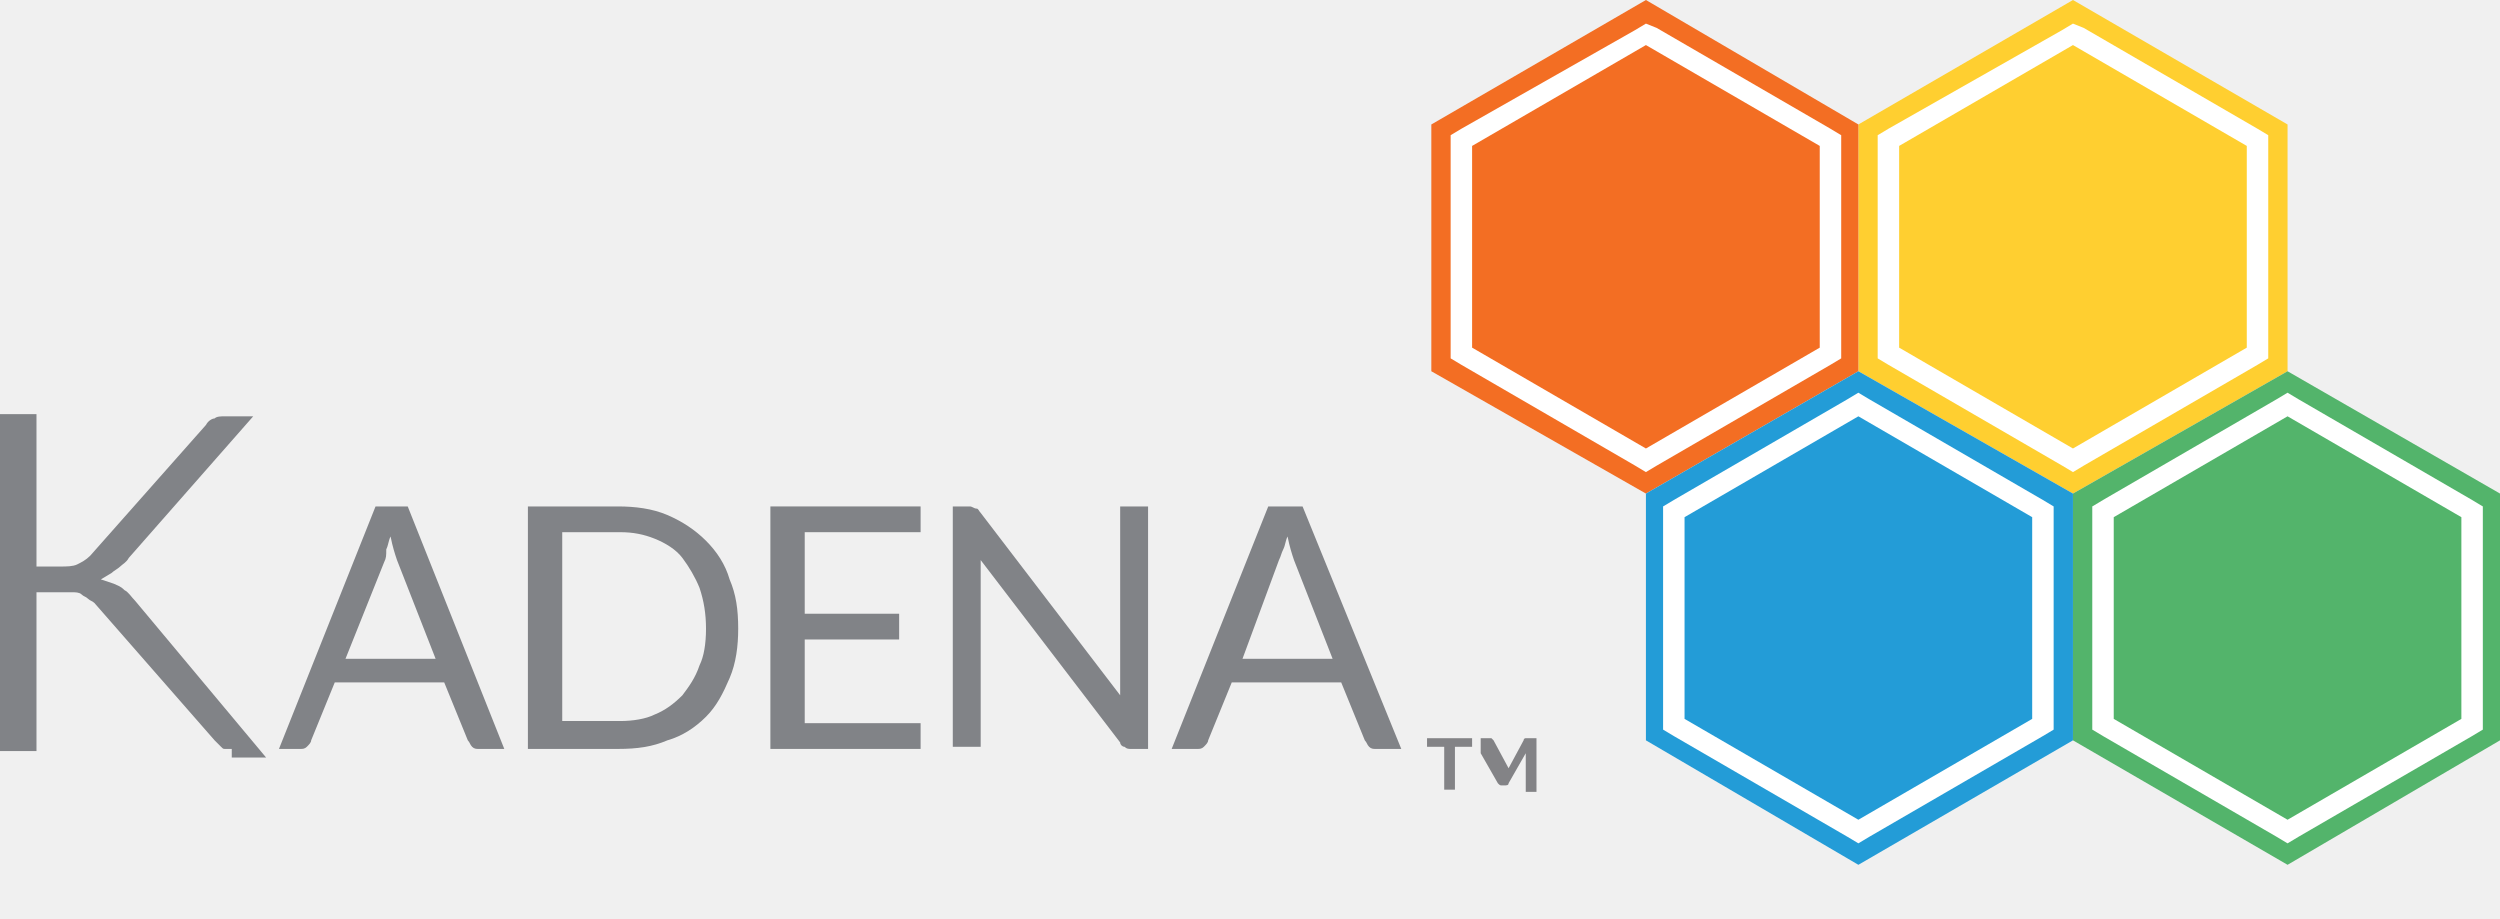
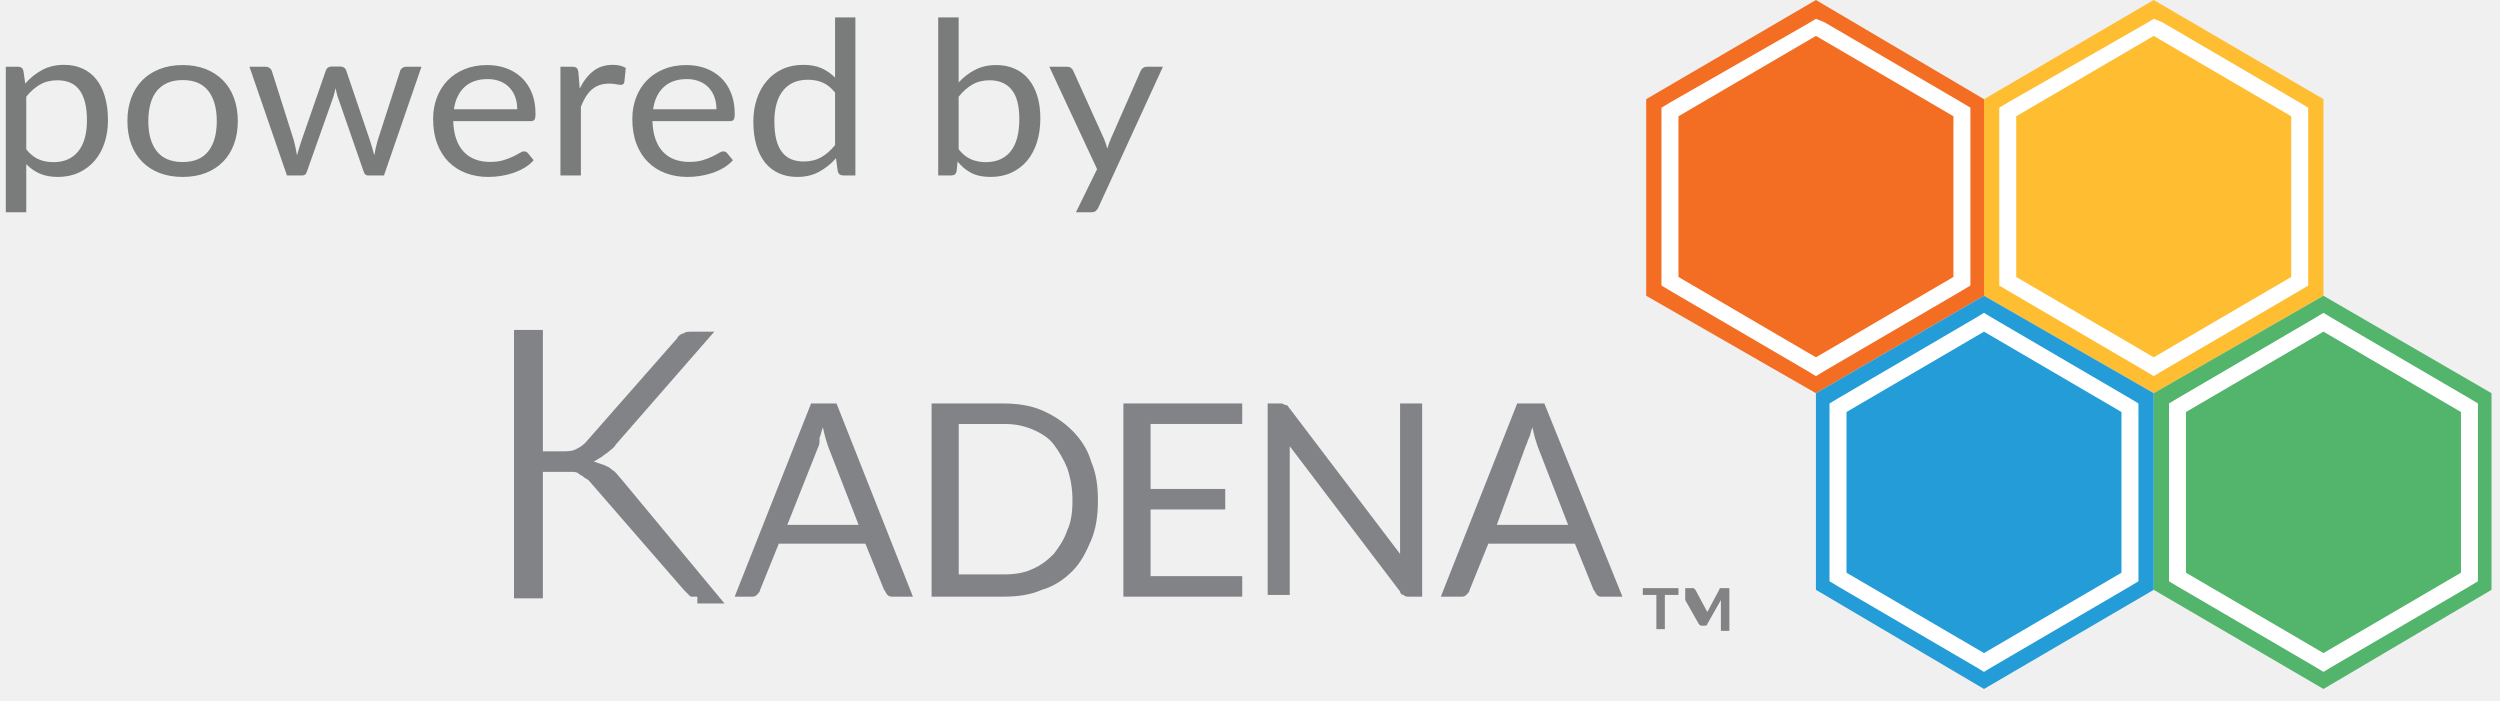
- <svg xmlns="http://www.w3.org/2000/svg" version="1.1" id="Layer_1" x="0px" y="0px" viewBox="0 0 116.5 42.8" style="enable-background:new 0 0 116.5 42.8;" xml:space="preserve">
-   <style type="text/css">
- 	.st0{fill:#FFCF30;}
- 	.st1{fill:#53B46B;}
- 	.st2{fill:#F36E23;}
- 	.st3{fill:#FFFFFF;}
- 	.st4{fill:#239CD7;}
- 	.st5{fill:#838386;}
- 	.st6{fill:#818387;}
- </style>
-   <g>
-     <polygon class="st0" points="86.6,5.8 96.6,0 106.6,5.8 106.6,17.3 96.6,23 86.6,17.3  " />
-     <polygon class="st1" points="96.6,23 106.6,17.3 116.5,23 116.5,34.5 106.6,40.3 96.6,34.5  " />
-     <polygon class="st2" points="66.7,5.8 76.7,0 86.6,5.8 86.6,17.3 76.7,23 66.7,17.3  " />
-     <path class="st3" d="M76.7,2.1l8.1,4.7v9.4l-8.1,4.7l-8.1-4.7V6.8L76.7,2.1 M76.7,1.1l-0.5,0.3L68.1,6l-0.5,0.3v0.5v9.4v0.5   l0.5,0.3l8.1,4.7l0.5,0.3l0.5-0.3l8.1-4.7l0.5-0.3v-0.5V6.8V6.3L85.3,6l-8.1-4.7L76.7,1.1L76.7,1.1z" />
-     <path class="st3" d="M96.6,2.1l8.1,4.7v9.4l-8.1,4.7l-8.1-4.7V6.8L96.6,2.1 M96.6,1.1l-0.5,0.3L88,6l-0.5,0.3v0.5v9.4v0.5L88,17   l8.1,4.7l0.5,0.3l0.5-0.3l8.1-4.7l0.5-0.3v-0.5V6.8V6.3L105.2,6l-8.1-4.7L96.6,1.1L96.6,1.1z" />
-     <path class="st3" d="M106.6,19.4l8.1,4.7v9.4l-8.1,4.7l-8.1-4.7v-9.4L106.6,19.4 M106.6,18.3l-0.5,0.3L98,23.3l-0.5,0.3v0.5v9.4V34   l0.5,0.3l8.1,4.7l0.5,0.3l0.5-0.3l8.1-4.7l0.5-0.3v-0.5v-9.4v-0.5l-0.5-0.3l-8.1-4.7L106.6,18.3L106.6,18.3z" />
-     <polygon class="st4" points="76.7,23 86.6,17.3 96.6,23 96.6,34.5 86.6,40.3 76.7,34.5  " />
-     <path class="st3" d="M86.6,19.4l8.1,4.7v9.4l-8.1,4.7l-8.1-4.7v-9.4L86.6,19.4 M86.6,18.3l-0.5,0.3l-8.1,4.7l-0.5,0.3v0.5v9.4V34   l0.5,0.3l8.1,4.7l0.5,0.3l0.5-0.3l8.1-4.7l0.5-0.3v-0.5v-9.4v-0.5l-0.5-0.3l-8.1-4.7L86.6,18.3L86.6,18.3z" />
-   </g>
-   <g>
-     <path class="st5" d="M68.6,34.4v0.4h-0.8v2h-0.5v-2h-0.8v-0.4H68.6z M70.3,35.8c0,0,0,0.1,0,0.1c0,0,0,0.1,0,0.1c0,0,0-0.1,0-0.1   c0,0,0-0.1,0-0.1l0.7-1.3c0,0,0-0.1,0.1-0.1c0,0,0.1,0,0.1,0h0.4v2.5h-0.5v-1.5l0-0.3l-0.8,1.4c0,0.1-0.1,0.1-0.2,0.1h-0.1   c-0.1,0-0.1,0-0.2-0.1l-0.8-1.4l0,0.3v1.5H69v-2.5h0.4c0,0,0.1,0,0.1,0c0,0,0,0,0.1,0.1L70.3,35.8z" />
-   </g>
-   <g>
-     <g>
-       <path class="st6" d="M23.5,34.9h-1.2c-0.1,0-0.2,0-0.3-0.1s-0.1-0.2-0.2-0.3l-1.1-2.7h-5.1l-1.1,2.7c0,0.1-0.1,0.2-0.2,0.3    c-0.1,0.1-0.2,0.1-0.3,0.1H13l4.5-11.3H19L23.5,34.9z M16.1,30.7h4.2l-1.8-4.6c-0.1-0.3-0.2-0.6-0.3-1.1c-0.1,0.2-0.1,0.4-0.2,0.6    C18,25.9,18,26,17.9,26.2L16.1,30.7z" />
-       <path class="st6" d="M34.4,29.3c0,0.8-0.1,1.6-0.4,2.3c-0.3,0.7-0.6,1.3-1.1,1.8c-0.5,0.5-1.1,0.9-1.8,1.1    c-0.7,0.3-1.4,0.4-2.3,0.4h-4.2V23.6h4.2c0.8,0,1.6,0.1,2.3,0.4c0.7,0.3,1.3,0.7,1.8,1.2c0.5,0.5,0.9,1.1,1.1,1.8    C34.3,27.7,34.4,28.4,34.4,29.3z M32.9,29.3c0-0.7-0.1-1.3-0.3-1.9c-0.2-0.5-0.5-1-0.8-1.4c-0.3-0.4-0.8-0.7-1.3-0.9    c-0.5-0.2-1-0.3-1.6-0.3h-2.7v8.8h2.7c0.6,0,1.2-0.1,1.6-0.3c0.5-0.2,0.9-0.5,1.3-0.9c0.3-0.4,0.6-0.8,0.8-1.4    C32.8,30.6,32.9,30,32.9,29.3z" />
-       <path class="st6" d="M42.9,23.6v1.2h-5.4v3.8h4.4v1.2h-4.4v3.9h5.4v1.2h-7V23.6H42.9z" />
-       <path class="st6" d="M45.5,23.7c0.1,0,0.1,0.1,0.2,0.2l6.5,8.5c0-0.1,0-0.3,0-0.4c0-0.1,0-0.3,0-0.4v-8h1.3v11.3h-0.8    c-0.1,0-0.2,0-0.3-0.1c-0.1,0-0.2-0.1-0.2-0.2l-6.5-8.5c0,0.1,0,0.3,0,0.4c0,0.1,0,0.2,0,0.3v8h-1.3V23.6h0.8    C45.3,23.6,45.4,23.7,45.5,23.7z" />
-       <path class="st6" d="M65.3,34.9h-1.2c-0.1,0-0.2,0-0.3-0.1s-0.1-0.2-0.2-0.3l-1.1-2.7h-5.1l-1.1,2.7c0,0.1-0.1,0.2-0.2,0.3    c-0.1,0.1-0.2,0.1-0.3,0.1h-1.2l4.5-11.3h1.6L65.3,34.9z M57.9,30.7h4.2l-1.8-4.6c-0.1-0.3-0.2-0.6-0.3-1.1    c-0.1,0.2-0.1,0.4-0.2,0.6c-0.1,0.2-0.1,0.3-0.2,0.5L57.9,30.7z" />
-     </g>
-     <g>
-       <path class="st6" d="M10.8,34.9c-0.1,0-0.2,0-0.3,0c-0.1,0-0.1,0-0.2-0.1l-0.3-0.3l-5.6-6.4C4.3,28,4.2,28,4.1,27.9    c-0.1-0.1-0.2-0.1-0.3-0.2c-0.1-0.1-0.3-0.1-0.4-0.1c-0.1,0-0.3,0-0.5,0H1.7v7.4H0V19.3h1.7v7.1h1.1c0.3,0,0.6,0,0.8-0.1    c0.2-0.1,0.4-0.2,0.6-0.4l5.4-6.1c0.1-0.2,0.3-0.3,0.4-0.3c0.1-0.1,0.3-0.1,0.5-0.1h1.3l-5.8,6.6c-0.1,0.2-0.3,0.3-0.4,0.4    c-0.1,0.1-0.3,0.2-0.4,0.3l-0.5,0.3l0.6,0.2c0.2,0.1,0.3,0.1,0.5,0.3c0.2,0.1,0.3,0.3,0.5,0.5l6.1,7.3H10.8z" />
+ <svg xmlns="http://www.w3.org/2000/svg" width="107px" height="30px" viewBox="0 0 107 30" version="1.1">
+   <defs />
+   <g id="Symbols" stroke="none" stroke-width="1" fill="none" fill-rule="evenodd">
+     <g id="Layout/Menu/Desktop" transform="translate(-58, -1008)">
+       <g id="kadena-nav_051517" transform="translate(58, 1008)">
+         <polygon id="Shape" fill="#FFBD31" fill-rule="nonzero" points="84.915 4.244 92.179 0 99.444 4.244 99.444 12.659 92.179 16.829 84.915 12.659" />
+         <polygon id="Shape" fill="#53B46B" fill-rule="nonzero" points="92.179 16.829 99.444 12.659 106.637 16.829 106.637 25.244 99.444 29.488 92.179 25.244" />
+         <polygon id="Shape" fill="#F36E23" fill-rule="nonzero" points="70.457 4.244 77.722 0 84.915 4.244 84.915 12.659 77.722 16.829 70.457 12.659" />
+         <path d="M77.722,1.537 L83.607,4.976 L83.607,11.854 L77.722,15.293 L71.838,11.854 L71.838,4.976 L77.722,1.537 L77.722,1.537 Z M77.722,0.805 L77.359,1.024 L71.474,4.39 L71.111,4.61 L71.111,4.976 L71.111,11.854 L71.111,12.22 L71.474,12.439 L77.359,15.878 L77.722,16.098 L78.085,15.878 L83.97,12.439 L84.333,12.22 L84.333,11.854 L84.333,4.976 L84.333,4.61 L83.97,4.39 L78.085,0.951 L77.722,0.805 L77.722,0.805 Z" id="Shape" fill="#FFFFFF" fill-rule="nonzero" />
+         <path d="M92.179,1.537 L98.064,4.976 L98.064,11.854 L92.179,15.293 L86.295,11.854 L86.295,4.976 L92.179,1.537 L92.179,1.537 Z M92.179,0.805 L91.816,1.024 L85.932,4.39 L85.568,4.61 L85.568,4.976 L85.568,11.854 L85.568,12.22 L85.932,12.439 L91.816,15.878 L92.179,16.098 L92.543,15.878 L98.427,12.439 L98.791,12.22 L98.791,11.854 L98.791,4.976 L98.791,4.61 L98.427,4.39 L92.543,0.951 L92.179,0.805 L92.179,0.805 Z" id="Shape" fill="#FFFFFF" fill-rule="nonzero" />
+         <path d="M99.444,14.195 L105.329,17.634 L105.329,24.512 L99.444,27.951 L93.56,24.512 L93.56,17.634 L99.444,14.195 L99.444,14.195 Z M99.444,13.39 L99.081,13.61 L93.197,17.049 L92.833,17.268 L92.833,17.634 L92.833,24.512 L92.833,24.878 L93.197,25.098 L99.081,28.537 L99.444,28.756 L99.808,28.537 L105.692,25.098 L106.056,24.878 L106.056,24.512 L106.056,17.634 L106.056,17.268 L105.692,17.049 L99.808,13.61 L99.444,13.39 L99.444,13.39 Z" id="Shape" fill="#FFFFFF" fill-rule="nonzero" />
+         <polygon id="Shape" fill="#239CD7" fill-rule="nonzero" points="77.722 16.829 84.915 12.659 92.179 16.829 92.179 25.244 84.915 29.488 77.722 25.244" />
+         <path d="M84.915,14.195 L90.799,17.634 L90.799,24.512 L84.915,27.951 L79.03,24.512 L79.03,17.634 L84.915,14.195 L84.915,14.195 Z M84.915,13.39 L84.551,13.61 L78.667,17.049 L78.303,17.268 L78.303,17.634 L78.303,24.512 L78.303,24.878 L78.667,25.098 L84.551,28.537 L84.915,28.756 L85.278,28.537 L91.162,25.098 L91.526,24.878 L91.526,24.512 L91.526,17.634 L91.526,17.268 L91.162,17.049 L85.278,13.61 L84.915,13.39 L84.915,13.39 Z" id="Shape" fill="#FFFFFF" fill-rule="nonzero" />
+         <path d="M71.838,25.171 L71.838,25.463 L71.256,25.463 L71.256,26.927 L70.893,26.927 L70.893,25.463 L70.312,25.463 L70.312,25.171 L71.838,25.171 Z M73.073,26.195 C73.073,26.195 73.073,26.268 73.073,26.268 C73.073,26.268 73.073,26.341 73.073,26.341 C73.073,26.341 73.073,26.268 73.073,26.268 C73.073,26.268 73.073,26.195 73.073,26.195 L73.581,25.244 C73.581,25.244 73.581,25.171 73.654,25.171 C73.654,25.171 73.726,25.171 73.726,25.171 L74.017,25.171 L74.017,27 L73.654,27 L73.654,25.902 L73.654,25.683 L73.073,26.707 C73.073,26.78 73,26.78 72.927,26.78 L72.855,26.78 C72.782,26.78 72.782,26.78 72.709,26.707 L72.128,25.683 L72.128,25.902 L72.128,27 L72.128,27 L72.128,25.171 L72.419,25.171 C72.419,25.171 72.491,25.171 72.491,25.171 C72.491,25.171 72.491,25.171 72.564,25.244 L73.073,26.195 Z" id="Shape" fill="#838386" fill-rule="nonzero" />
+         <path d="M29.846,25.537 C29.774,25.537 29.701,25.537 29.628,25.537 C29.556,25.537 29.556,25.537 29.483,25.463 L29.265,25.244 L25.197,20.561 C25.124,20.488 25.051,20.488 24.979,20.415 C24.906,20.341 24.833,20.341 24.761,20.268 C24.688,20.195 24.543,20.195 24.47,20.195 C24.397,20.195 24.252,20.195 24.107,20.195 L23.235,20.195 L23.235,25.61 L22,25.61 L22,14.122 L23.235,14.122 L23.235,19.317 L24.034,19.317 C24.252,19.317 24.47,19.317 24.615,19.244 C24.761,19.171 24.906,19.098 25.051,18.951 L28.974,14.488 C29.047,14.341 29.192,14.268 29.265,14.268 C29.338,14.195 29.483,14.195 29.628,14.195 L30.573,14.195 L26.359,19.024 C26.286,19.171 26.141,19.244 26.068,19.317 C25.996,19.39 25.85,19.463 25.778,19.537 L25.415,19.756 L25.85,19.902 C25.996,19.976 26.068,19.976 26.214,20.122 C26.359,20.195 26.432,20.341 26.577,20.488 L31.009,25.829 L29.846,25.829 L29.846,25.537 Z" id="Shape" fill="#818387" fill-rule="nonzero" />
+         <path d="M39.073,25.537 L38.201,25.537 C38.128,25.537 38.056,25.537 37.983,25.463 C37.91,25.39 37.91,25.317 37.838,25.244 L37.038,23.268 L33.333,23.268 L32.534,25.244 C32.534,25.317 32.462,25.39 32.389,25.463 C32.316,25.537 32.244,25.537 32.171,25.537 L31.444,25.537 L34.714,17.268 L35.803,17.268 L39.073,25.537 Z M33.697,22.463 L36.748,22.463 L35.44,19.098 C35.368,18.878 35.295,18.659 35.222,18.293 C35.15,18.439 35.15,18.585 35.077,18.732 C35.077,18.951 35.077,19.024 35.004,19.171 L33.697,22.463 Z" id="Shape" fill="#818387" fill-rule="nonzero" />
+         <path d="M46.991,21.439 C46.991,22.024 46.919,22.61 46.701,23.122 C46.483,23.634 46.265,24.073 45.902,24.439 C45.538,24.805 45.103,25.098 44.594,25.244 C44.085,25.463 43.577,25.537 42.923,25.537 L39.872,25.537 L39.872,17.268 L42.923,17.268 C43.504,17.268 44.085,17.341 44.594,17.561 C45.103,17.78 45.538,18.073 45.902,18.439 C46.265,18.805 46.556,19.244 46.701,19.756 C46.919,20.268 46.991,20.78 46.991,21.439 Z M45.902,21.439 C45.902,20.927 45.829,20.488 45.684,20.049 C45.538,19.683 45.321,19.317 45.103,19.024 C44.885,18.732 44.521,18.512 44.158,18.366 C43.795,18.22 43.432,18.146 42.996,18.146 L41.034,18.146 L41.034,24.585 L42.996,24.585 C43.432,24.585 43.868,24.512 44.158,24.366 C44.521,24.22 44.812,24 45.103,23.707 C45.321,23.415 45.538,23.122 45.684,22.683 C45.829,22.39 45.902,21.951 45.902,21.439 Z" id="Shape" fill="#818387" fill-rule="nonzero" />
+         <polygon id="Shape" fill="#818387" fill-rule="nonzero" points="53.167 17.268 53.167 18.146 49.244 18.146 49.244 20.927 52.44 20.927 52.44 21.805 49.244 21.805 49.244 24.659 53.167 24.659 53.167 25.537 48.081 25.537 48.081 17.268" />
+         <path d="M55.056,17.341 C55.128,17.341 55.128,17.415 55.201,17.488 L59.923,23.707 C59.923,23.634 59.923,23.488 59.923,23.415 C59.923,23.341 59.923,23.195 59.923,23.122 L59.923,17.268 L60.868,17.268 L60.868,25.537 L60.286,25.537 C60.214,25.537 60.141,25.537 60.068,25.463 C59.996,25.463 59.923,25.39 59.923,25.317 L55.201,19.098 C55.201,19.171 55.201,19.317 55.201,19.39 C55.201,19.463 55.201,19.537 55.201,19.61 L55.201,25.463 L54.256,25.463 L54.256,17.268 L54.838,17.268 C54.91,17.268 54.983,17.341 55.056,17.341 Z" id="Shape" fill="#818387" fill-rule="nonzero" />
+         <path d="M69.44,25.537 L68.568,25.537 C68.496,25.537 68.423,25.537 68.35,25.463 C68.278,25.39 68.278,25.317 68.205,25.244 L67.406,23.268 L63.701,23.268 L62.902,25.244 C62.902,25.317 62.829,25.39 62.756,25.463 C62.684,25.537 62.611,25.537 62.538,25.537 L61.667,25.537 L64.936,17.268 L66.098,17.268 L69.44,25.537 Z M64.064,22.463 L67.115,22.463 L65.808,19.098 C65.735,18.878 65.662,18.659 65.59,18.293 C65.517,18.439 65.517,18.585 65.444,18.732 C65.372,18.878 65.372,18.951 65.299,19.098 L64.064,22.463 Z" id="Shape" fill="#818387" fill-rule="nonzero" />
+         <path d="M41.03,6.389 C41.19,6.591 41.365,6.733 41.556,6.816 C41.747,6.898 41.956,6.94 42.184,6.94 C42.651,6.94 43.008,6.785 43.256,6.476 C43.504,6.167 43.627,5.706 43.627,5.094 C43.627,4.524 43.517,4.106 43.297,3.838 C43.077,3.57 42.763,3.436 42.356,3.436 C42.072,3.436 41.825,3.497 41.615,3.62 C41.404,3.742 41.209,3.915 41.03,4.139 L41.03,6.389 Z M41.03,3.528 C41.239,3.301 41.474,3.121 41.737,2.986 C41.999,2.851 42.302,2.784 42.644,2.784 C42.934,2.784 43.196,2.836 43.429,2.94 C43.663,3.044 43.861,3.195 44.024,3.392 C44.187,3.59 44.311,3.829 44.398,4.111 C44.484,4.393 44.527,4.709 44.527,5.061 C44.527,5.438 44.479,5.781 44.381,6.09 C44.283,6.399 44.142,6.663 43.958,6.882 C43.773,7.101 43.549,7.271 43.285,7.392 C43.021,7.513 42.724,7.573 42.395,7.573 C42.069,7.573 41.794,7.516 41.571,7.401 C41.347,7.286 41.152,7.123 40.986,6.912 L40.942,7.334 C40.916,7.451 40.841,7.509 40.717,7.509 L40.155,7.509 L40.155,0.745 L41.03,0.745 L41.03,3.528 Z M49.773,2.857 L47.009,8.882 C46.98,8.943 46.943,8.992 46.899,9.029 C46.855,9.066 46.788,9.084 46.696,9.084 L46.051,9.084 L46.955,7.238 L44.911,2.857 L45.664,2.857 C45.739,2.857 45.799,2.875 45.843,2.91 C45.887,2.945 45.917,2.984 45.933,3.027 L47.259,5.957 C47.311,6.085 47.355,6.22 47.391,6.361 C47.436,6.217 47.485,6.081 47.538,5.952 L48.824,3.027 C48.844,2.978 48.877,2.938 48.924,2.906 C48.972,2.873 49.025,2.857 49.083,2.857 L49.773,2.857 Z" id="-by" fill="#7A7C7C" />
+         <path d="M1.124,6.389 C1.284,6.591 1.458,6.733 1.647,6.816 C1.837,6.898 2.048,6.94 2.283,6.94 C2.746,6.94 3.102,6.785 3.35,6.476 C3.597,6.167 3.721,5.726 3.721,5.153 C3.721,4.85 3.693,4.59 3.636,4.373 C3.579,4.155 3.496,3.977 3.389,3.838 C3.281,3.698 3.149,3.597 2.993,3.532 C2.836,3.468 2.658,3.436 2.459,3.436 C2.176,3.436 1.927,3.497 1.713,3.62 C1.5,3.742 1.303,3.915 1.124,4.139 L1.124,6.389 Z M1.08,3.578 C1.289,3.336 1.53,3.142 1.804,2.995 C2.078,2.848 2.391,2.775 2.743,2.775 C3.03,2.775 3.289,2.826 3.521,2.929 C3.752,3.031 3.95,3.183 4.113,3.383 C4.276,3.584 4.401,3.832 4.489,4.129 C4.577,4.426 4.621,4.768 4.621,5.153 C4.621,5.496 4.572,5.815 4.475,6.111 C4.377,6.406 4.236,6.662 4.052,6.878 C3.867,7.093 3.642,7.263 3.376,7.387 C3.111,7.511 2.812,7.573 2.479,7.573 C2.176,7.573 1.916,7.525 1.699,7.429 C1.482,7.332 1.29,7.198 1.124,7.027 L1.124,9.084 L0.248,9.084 L0.248,2.857 L0.772,2.857 C0.896,2.857 0.972,2.914 1.002,3.027 L1.08,3.578 Z M7.82,2.784 C8.182,2.784 8.508,2.841 8.799,2.954 C9.089,3.067 9.337,3.228 9.542,3.436 C9.748,3.644 9.905,3.896 10.014,4.191 C10.123,4.487 10.178,4.817 10.178,5.181 C10.178,5.548 10.123,5.879 10.014,6.173 C9.905,6.467 9.748,6.718 9.542,6.926 C9.337,7.134 9.089,7.294 8.799,7.406 C8.508,7.517 8.182,7.573 7.82,7.573 C7.455,7.573 7.127,7.517 6.835,7.406 C6.543,7.294 6.294,7.134 6.089,6.926 C5.883,6.718 5.726,6.467 5.617,6.173 C5.508,5.879 5.453,5.548 5.453,5.181 C5.453,4.817 5.508,4.487 5.617,4.191 C5.726,3.896 5.883,3.644 6.089,3.436 C6.294,3.228 6.543,3.067 6.835,2.954 C7.127,2.841 7.455,2.784 7.82,2.784 Z M7.82,6.935 C8.31,6.935 8.675,6.781 8.916,6.473 C9.157,6.166 9.278,5.736 9.278,5.185 C9.278,4.631 9.157,4.2 8.916,3.891 C8.675,3.581 8.31,3.427 7.82,3.427 C7.573,3.427 7.356,3.467 7.172,3.546 C6.988,3.626 6.835,3.741 6.712,3.891 C6.59,4.041 6.499,4.225 6.439,4.444 C6.378,4.663 6.348,4.91 6.348,5.185 C6.348,5.736 6.47,6.166 6.712,6.473 C6.955,6.781 7.325,6.935 7.82,6.935 Z M18.039,2.857 L16.434,7.509 L15.744,7.509 C15.66,7.509 15.601,7.457 15.568,7.353 L14.473,4.198 C14.447,4.128 14.425,4.057 14.409,3.985 C14.393,3.913 14.376,3.842 14.36,3.771 C14.344,3.842 14.328,3.913 14.311,3.985 C14.295,4.057 14.274,4.129 14.248,4.203 L13.132,7.353 C13.103,7.457 13.038,7.509 12.937,7.509 L12.281,7.509 L10.677,2.857 L11.362,2.857 C11.43,2.857 11.488,2.874 11.535,2.908 C11.583,2.942 11.614,2.981 11.631,3.027 L12.58,6.021 C12.635,6.242 12.679,6.45 12.712,6.646 C12.741,6.545 12.771,6.442 12.802,6.338 C12.833,6.234 12.867,6.128 12.903,6.021 L13.949,3.009 C13.966,2.963 13.994,2.925 14.035,2.894 C14.076,2.864 14.125,2.848 14.184,2.848 L14.566,2.848 C14.631,2.848 14.685,2.864 14.727,2.894 C14.769,2.925 14.799,2.963 14.815,3.009 L15.837,6.021 C15.873,6.128 15.906,6.234 15.935,6.338 C15.965,6.442 15.992,6.545 16.018,6.646 C16.035,6.545 16.055,6.443 16.08,6.34 C16.104,6.238 16.131,6.131 16.16,6.021 L17.129,3.027 C17.145,2.978 17.176,2.938 17.222,2.906 C17.267,2.873 17.321,2.857 17.383,2.857 L18.039,2.857 Z M22.138,4.676 C22.138,4.486 22.109,4.312 22.052,4.155 C21.995,3.997 21.912,3.861 21.803,3.746 C21.693,3.631 21.56,3.542 21.404,3.48 C21.247,3.417 21.07,3.385 20.871,3.385 C20.453,3.385 20.123,3.5 19.88,3.728 C19.637,3.956 19.486,4.272 19.428,4.676 L22.138,4.676 Z M22.842,6.857 C22.734,6.979 22.606,7.086 22.456,7.176 C22.306,7.266 22.145,7.341 21.974,7.399 C21.803,7.457 21.626,7.501 21.443,7.53 C21.26,7.559 21.079,7.573 20.9,7.573 C20.558,7.573 20.242,7.519 19.954,7.41 C19.665,7.302 19.415,7.142 19.205,6.933 C18.995,6.723 18.831,6.464 18.714,6.154 C18.596,5.845 18.537,5.49 18.537,5.089 C18.537,4.765 18.59,4.461 18.696,4.18 C18.802,3.898 18.955,3.654 19.154,3.447 C19.353,3.241 19.596,3.079 19.883,2.961 C20.17,2.843 20.492,2.784 20.851,2.784 C21.148,2.784 21.423,2.831 21.675,2.924 C21.928,3.017 22.147,3.152 22.331,3.328 C22.515,3.504 22.659,3.721 22.764,3.98 C22.868,4.239 22.92,4.533 22.92,4.864 C22.92,4.993 22.906,5.078 22.876,5.121 C22.847,5.164 22.791,5.185 22.71,5.185 L19.398,5.185 C19.408,5.479 19.451,5.735 19.528,5.952 C19.605,6.17 19.711,6.351 19.848,6.496 C19.985,6.642 20.148,6.751 20.338,6.822 C20.527,6.894 20.739,6.93 20.973,6.93 C21.192,6.93 21.38,6.907 21.538,6.859 C21.697,6.812 21.833,6.76 21.947,6.705 C22.061,6.65 22.156,6.599 22.233,6.552 C22.31,6.504 22.376,6.48 22.431,6.48 C22.503,6.48 22.558,6.506 22.597,6.558 L22.842,6.857 Z M24.813,3.79 C24.97,3.471 25.162,3.222 25.39,3.043 C25.619,2.864 25.897,2.775 26.227,2.775 C26.331,2.775 26.431,2.785 26.528,2.807 C26.624,2.828 26.709,2.862 26.784,2.908 L26.721,3.519 C26.701,3.595 26.652,3.633 26.574,3.633 C26.528,3.633 26.462,3.624 26.374,3.606 C26.285,3.588 26.186,3.578 26.075,3.578 C25.919,3.578 25.779,3.6 25.657,3.643 C25.535,3.685 25.425,3.749 25.329,3.833 C25.233,3.917 25.147,4.021 25.07,4.145 C24.993,4.269 24.924,4.411 24.862,4.57 L24.862,7.509 L23.987,7.509 L23.987,2.857 L24.485,2.857 C24.58,2.857 24.645,2.874 24.681,2.908 C24.717,2.942 24.741,3 24.754,3.082 L24.813,3.79 Z M30.663,4.676 C30.663,4.486 30.635,4.312 30.578,4.155 C30.521,3.997 30.438,3.861 30.328,3.746 C30.219,3.631 30.086,3.542 29.93,3.48 C29.773,3.417 29.595,3.385 29.396,3.385 C28.979,3.385 28.649,3.5 28.406,3.728 C28.163,3.956 28.012,4.272 27.953,4.676 L30.663,4.676 Z M31.368,6.857 C31.26,6.979 31.131,7.086 30.981,7.176 C30.831,7.266 30.671,7.341 30.499,7.399 C30.328,7.457 30.151,7.501 29.969,7.53 C29.786,7.559 29.605,7.573 29.426,7.573 C29.083,7.573 28.768,7.519 28.479,7.41 C28.191,7.302 27.941,7.142 27.731,6.933 C27.521,6.723 27.357,6.464 27.239,6.154 C27.122,5.845 27.063,5.49 27.063,5.089 C27.063,4.765 27.116,4.461 27.222,4.18 C27.328,3.898 27.481,3.654 27.68,3.447 C27.878,3.241 28.121,3.079 28.408,2.961 C28.695,2.843 29.018,2.784 29.377,2.784 C29.674,2.784 29.948,2.831 30.201,2.924 C30.454,3.017 30.672,3.152 30.857,3.328 C31.041,3.504 31.185,3.721 31.289,3.98 C31.394,4.239 31.446,4.533 31.446,4.864 C31.446,4.993 31.431,5.078 31.402,5.121 C31.373,5.164 31.317,5.185 31.236,5.185 L27.924,5.185 C27.934,5.479 27.977,5.735 28.054,5.952 C28.13,6.17 28.237,6.351 28.374,6.496 C28.511,6.642 28.674,6.751 28.863,6.822 C29.052,6.894 29.264,6.93 29.499,6.93 C29.718,6.93 29.906,6.907 30.064,6.859 C30.222,6.812 30.358,6.76 30.473,6.705 C30.587,6.65 30.682,6.599 30.759,6.552 C30.835,6.504 30.901,6.48 30.957,6.48 C31.029,6.48 31.084,6.506 31.123,6.558 L31.368,6.857 Z M35.741,3.964 C35.578,3.759 35.401,3.616 35.212,3.535 C35.023,3.454 34.811,3.413 34.576,3.413 C34.117,3.413 33.763,3.568 33.515,3.877 C33.267,4.186 33.143,4.627 33.143,5.199 C33.143,5.502 33.171,5.762 33.226,5.978 C33.282,6.193 33.363,6.371 33.471,6.51 C33.579,6.65 33.711,6.751 33.867,6.816 C34.024,6.88 34.201,6.912 34.4,6.912 C34.687,6.912 34.938,6.851 35.151,6.728 C35.365,6.606 35.561,6.433 35.741,6.209 L35.741,3.964 Z M36.611,0.745 L36.611,7.509 L36.093,7.509 C35.969,7.509 35.891,7.452 35.858,7.339 L35.78,6.774 C35.568,7.013 35.326,7.206 35.056,7.353 C34.785,7.5 34.472,7.573 34.117,7.573 C33.833,7.573 33.575,7.522 33.344,7.419 C33.112,7.317 32.915,7.166 32.752,6.967 C32.589,6.768 32.463,6.52 32.375,6.223 C32.287,5.926 32.243,5.585 32.243,5.199 C32.243,4.856 32.292,4.537 32.39,4.242 C32.488,3.946 32.628,3.69 32.811,3.473 C32.993,3.255 33.217,3.085 33.483,2.961 C33.749,2.837 34.048,2.775 34.381,2.775 C34.684,2.775 34.944,2.823 35.161,2.919 C35.378,3.016 35.571,3.15 35.741,3.321 L35.741,0.745 L36.611,0.745 Z" id="powered" fill="#7A7C7C" />
+       </g>
    </g>
  </g>
</svg>
